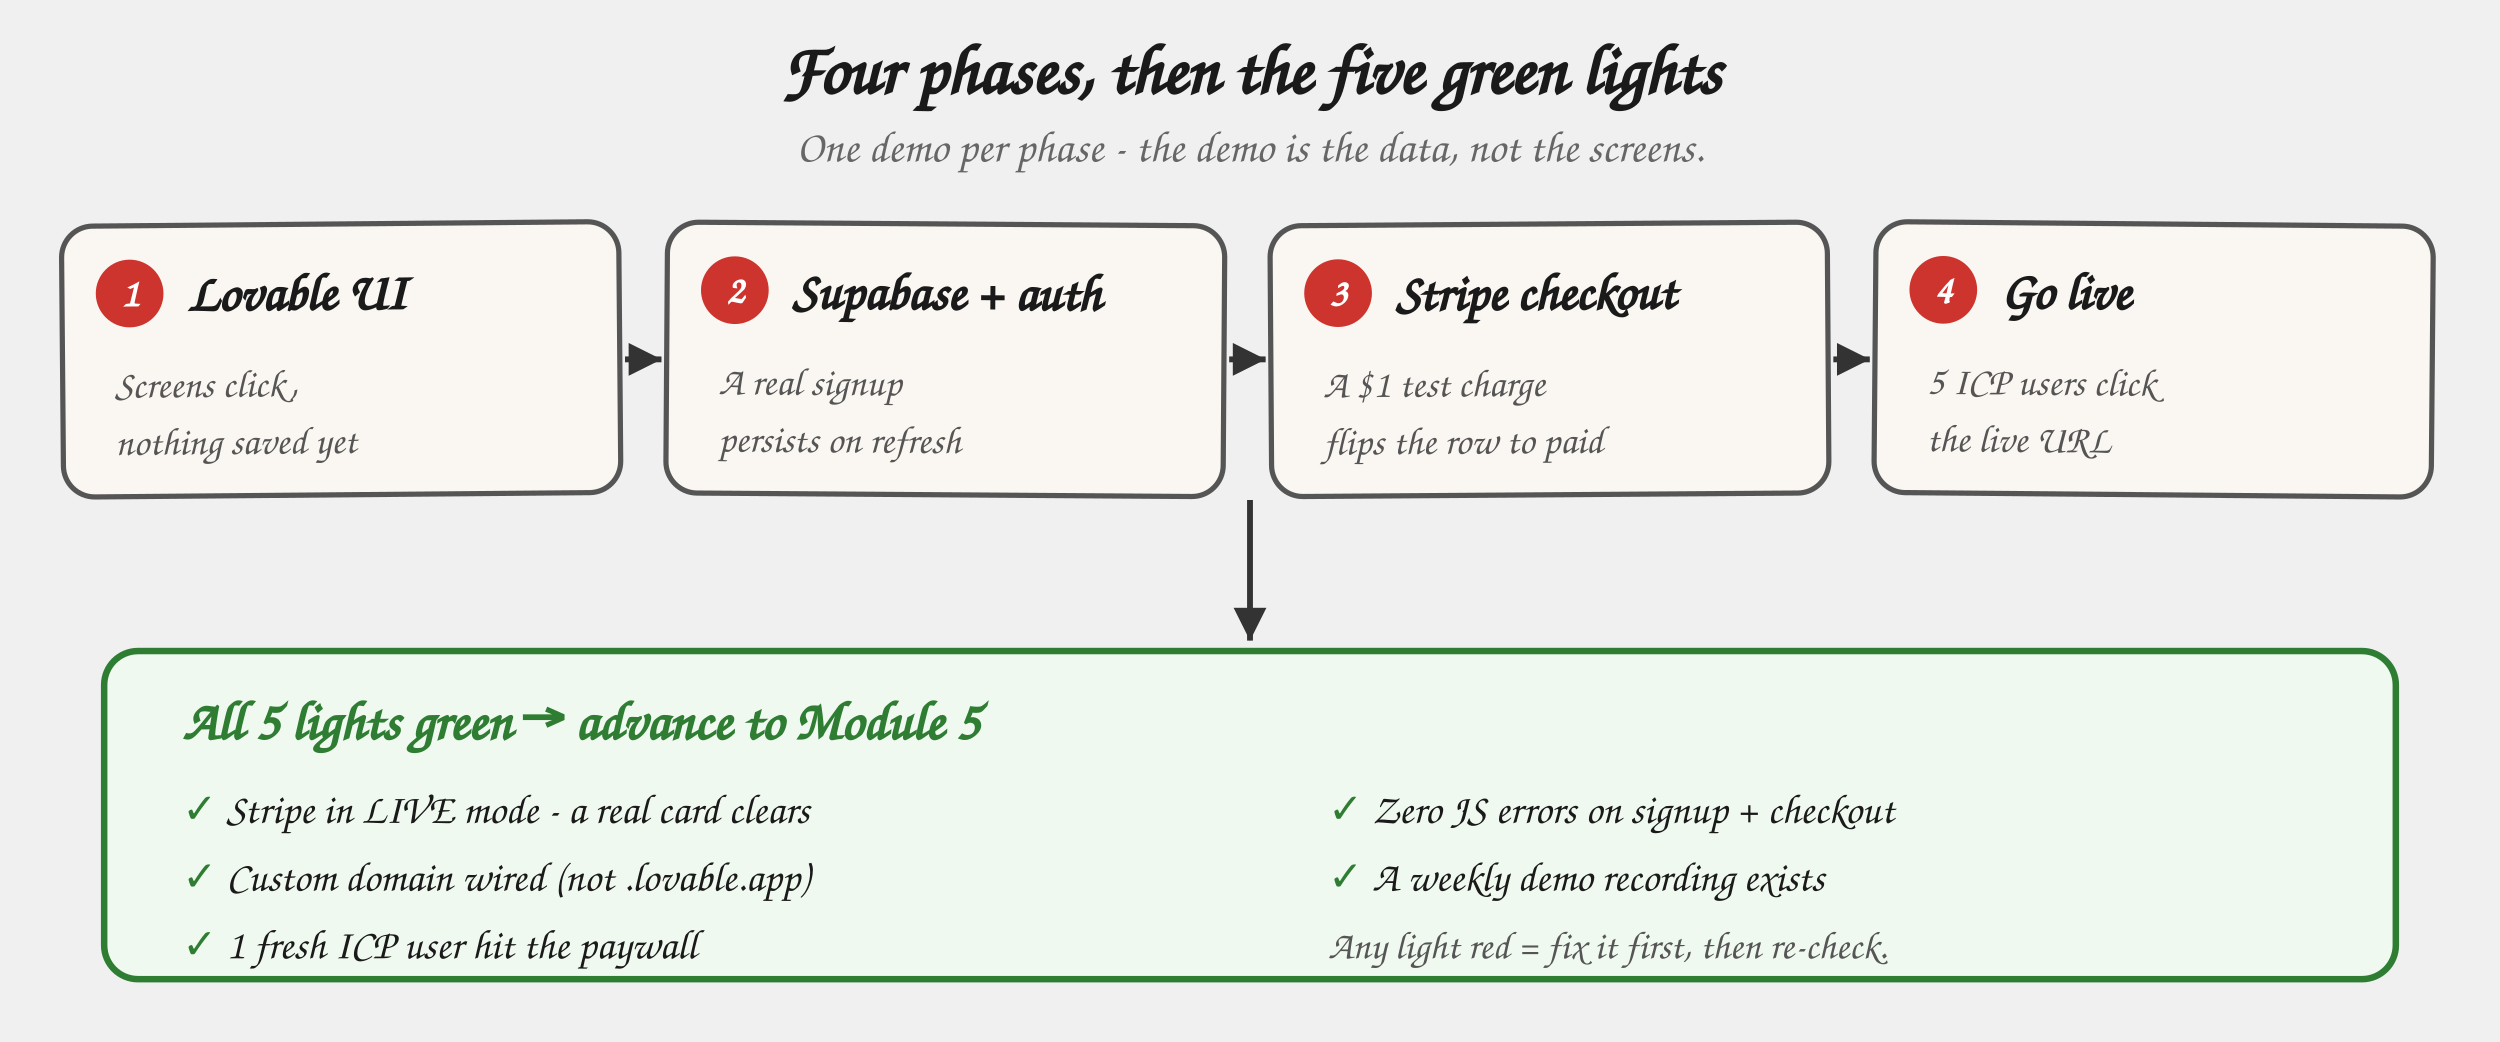
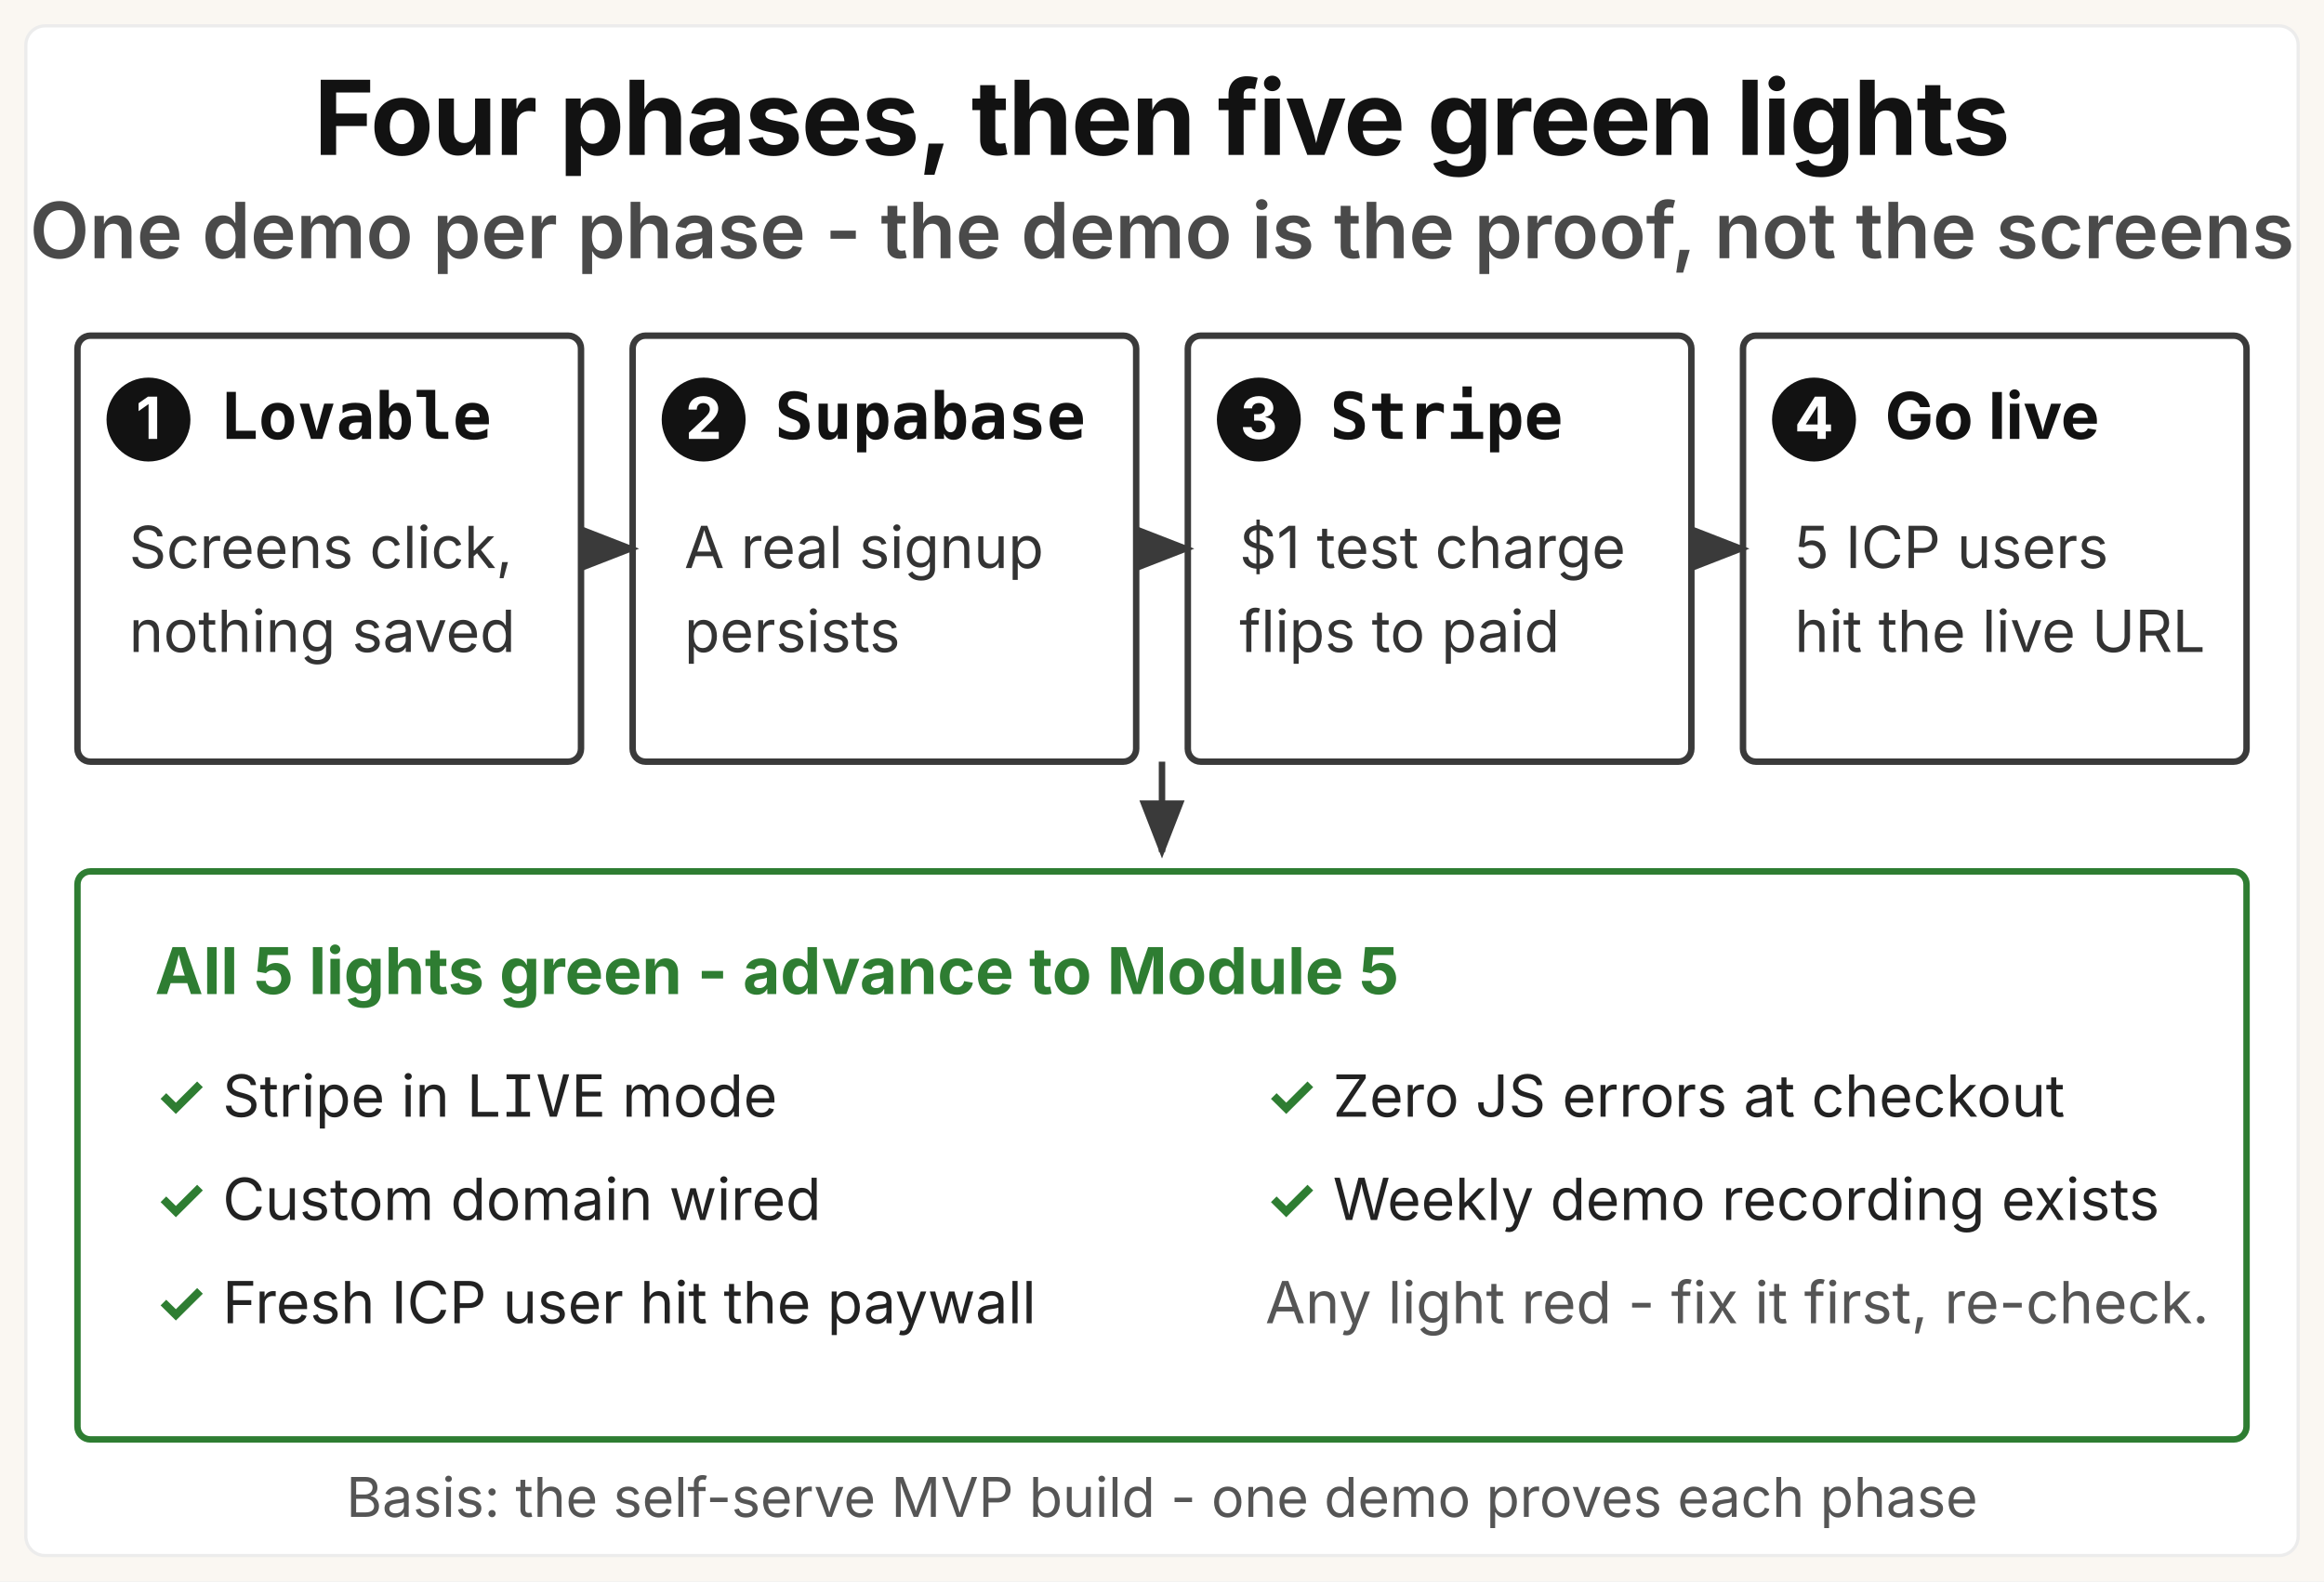
- <svg xmlns="http://www.w3.org/2000/svg" viewBox="0 0 960 400" role="img" aria-labelledby="bps-title">
+ <svg xmlns="http://www.w3.org/2000/svg" viewBox="0 0 720 490" role="img" aria-labelledby="bps-title bps-desc">
  <defs>
    <style>
-       .h      { font-family: "Caveat", "Patrick Hand", "Comic Sans MS", cursive; }
-       .title  { font-size: 27px; font-weight: 700; fill: #1a1a1a; }
-       .sub    { font-size: 17px; fill: #666; font-style: italic; }
-       .ph     { font-size: 20px; font-weight: 700; fill: #1a1a1a; }
-       .demo   { font-size: 15px; fill: #555; }
-       .num    { font-size: 15px; font-weight: 700; fill: #fff; }
-       .gate   { font-size: 21px; font-weight: 700; fill: #2e7d32; }
-       .light  { font-size: 16px; fill: #1a1a1a; }
-       .card   { fill: #faf7f2; stroke: #555; stroke-width: 2; }
-       .card-g { fill: #f0f9f0; stroke: #2e7d32; stroke-width: 2.5; }
-       .numdot { fill: #cc342d; }
-       .arrow  { stroke: #333; stroke-width: 2.25; fill: none; }
-       .tick   { font-size: 16px; font-weight: 700; fill: #2e7d32; }
+       .gk    { font-family: "Space Grotesk", "Inter", system-ui, sans-serif; }
+       .sys   { font-family: system-ui, -apple-system, "Segoe UI", sans-serif; }
+       .mono  { font-family: ui-monospace, "SF Mono", Menlo, Consolas, monospace; }
+       .title { font-size: 32px; font-weight: 700; fill: #121212; letter-spacing: -0.4px; }
+       .msg   { font-size: 24px; font-weight: 600; fill: #4a4a4a; }
+       .ph    { font-size: 20px; font-weight: 700; fill: #121212; }
+       .phm   { font-size: 20px; font-weight: 700; fill: #121212; }
+       .num   { font-size: 18px; font-weight: 700; fill: #ffffff; }
+       .demo  { font-size: 18px; font-weight: 400; fill: #333333; }
+       .gate  { font-size: 20px; font-weight: 700; fill: #2e7d32; }
+       .light { font-size: 18px; font-weight: 400; fill: #222222; }
+       .note  { font-size: 18px; font-weight: 400; fill: #555555; }
+       .basis { font-size: 17px; font-weight: 400; fill: #555555; }
    </style>
-     <marker id="bp-ah" viewBox="0 0 10 10" refX="8" refY="5" markerWidth="7" markerHeight="7" orient="auto-start-reverse">
-       <path d="M 0 1 L 8 5 L 0 9 z" fill="#333" />
+     <marker id="bp-tri" viewBox="0 0 9 7" refX="8" refY="3.5" markerWidth="9" markerHeight="7" orient="auto">
+       <path d="M0,0 L9,3.5 L0,7 z" fill="#3a3a3a" />
    </marker>
  </defs>
-   <text x="480" y="36" text-anchor="middle" class="h title">Four phases, then the five green lights</text>
-   <text x="480" y="62" text-anchor="middle" class="h sub">One demo per phase - the demo is the data, not the screens.</text>
-   <g transform="translate(24,86) rotate(-0.5 107 52)">
-     <rect width="214" height="104" rx="12" class="card" />
-     <circle cx="26" cy="26" r="13" class="numdot" />
-     <text x="26" y="31" text-anchor="middle" class="h num">1</text>
-     <text x="48" y="33" class="h ph">Lovable UI</text>
-     <text x="20" y="66" class="h demo">Screens click,</text>
-     <text x="20" y="88" class="h demo">nothing saved yet</text>
+   <rect width="720" height="490" fill="#faf7f2" />
+   <rect x="8" y="8" width="704" height="474" rx="6" fill="#ffffff" stroke="#ececec" stroke-width="1" />
+   <text x="360" y="48" text-anchor="middle" class="gk title">Four phases, then five green lights</text>
+   <text x="360" y="80" text-anchor="middle" class="gk msg">One demo per phase - the demo is the proof, not the screens</text>
+   <g>
+     <rect x="24" y="104" width="156" height="132" rx="4" fill="#ffffff" stroke="#3a3a3a" stroke-width="2" />
+     <circle cx="46" cy="130" r="13" fill="#121212" />
+     <text x="46" y="136" text-anchor="middle" class="gk num">1</text>
+     <text x="68" y="136" class="mono phm">Lovable</text>
+     <text x="40" y="176" class="sys demo">Screens click,</text>
+     <text x="40" y="202" class="sys demo">nothing saved</text>
  </g>
-   <g transform="translate(256,86) rotate(0.4 107 52)">
-     <rect width="214" height="104" rx="12" class="card" />
-     <circle cx="26" cy="26" r="13" class="numdot" />
-     <text x="26" y="31" text-anchor="middle" class="h num">2</text>
-     <text x="48" y="33" class="h ph">Supabase + auth</text>
-     <text x="20" y="66" class="h demo">A real signup</text>
-     <text x="20" y="88" class="h demo">persists on refresh</text>
+   <g>
+     <rect x="196" y="104" width="156" height="132" rx="4" fill="#ffffff" stroke="#3a3a3a" stroke-width="2" />
+     <circle cx="218" cy="130" r="13" fill="#121212" />
+     <text x="218" y="136" text-anchor="middle" class="gk num">2</text>
+     <text x="240" y="136" class="mono phm">Supabase</text>
+     <text x="212" y="176" class="sys demo">A real signup</text>
+     <text x="212" y="202" class="sys demo">persists</text>
  </g>
-   <g transform="translate(488,86) rotate(-0.4 107 52)">
-     <rect width="214" height="104" rx="12" class="card" />
-     <circle cx="26" cy="26" r="13" class="numdot" />
-     <text x="26" y="31" text-anchor="middle" class="h num">3</text>
-     <text x="48" y="33" class="h ph">Stripe checkout</text>
-     <text x="20" y="66" class="h demo">A $1 test charge</text>
-     <text x="20" y="88" class="h demo">flips the row to paid</text>
+   <g>
+     <rect x="368" y="104" width="156" height="132" rx="4" fill="#ffffff" stroke="#3a3a3a" stroke-width="2" />
+     <circle cx="390" cy="130" r="13" fill="#121212" />
+     <text x="390" y="136" text-anchor="middle" class="gk num">3</text>
+     <text x="412" y="136" class="mono phm">Stripe</text>
+     <text x="384" y="176" class="sys demo">$1 test charge</text>
+     <text x="384" y="202" class="sys demo">flips to paid</text>
  </g>
-   <g transform="translate(720,86) rotate(0.5 107 52)">
-     <rect width="214" height="104" rx="12" class="card" />
-     <circle cx="26" cy="26" r="13" class="numdot" />
-     <text x="26" y="31" text-anchor="middle" class="h num">4</text>
-     <text x="48" y="33" class="h ph">Go live</text>
-     <text x="20" y="66" class="h demo">5 ICP users click</text>
-     <text x="20" y="88" class="h demo">the live URL</text>
+   <g>
+     <rect x="540" y="104" width="156" height="132" rx="4" fill="#ffffff" stroke="#3a3a3a" stroke-width="2" />
+     <circle cx="562" cy="130" r="13" fill="#121212" />
+     <text x="562" y="136" text-anchor="middle" class="gk num">4</text>
+     <text x="584" y="136" class="gk ph">Go live</text>
+     <text x="556" y="176" class="sys demo">5 ICP users</text>
+     <text x="556" y="202" class="sys demo">hit the live URL</text>
  </g>
-   <path d="M 240 138 L 254 138" class="arrow" marker-end="url(#bp-ah)" />
-   <path d="M 472 138 L 486 138" class="arrow" marker-end="url(#bp-ah)" />
-   <path d="M 704 138 L 718 138" class="arrow" marker-end="url(#bp-ah)" />
-   <path d="M 480 192 L 480 246" class="arrow" marker-end="url(#bp-ah)" />
-   <g transform="translate(40,250)">
-     <rect width="880" height="126" rx="13" class="card-g" />
-     <text x="30" y="34" class="h gate">All 5 lights green → advance to Module 5</text>
-     <text x="30" y="66" class="h light">
-       <tspan class="tick">✓</tspan> Stripe in LIVE mode - a real card clears</text>
-     <text x="30" y="92" class="h light">
-       <tspan class="tick">✓</tspan> Custom domain wired (not .lovable.app)</text>
-     <text x="30" y="118" class="h light">
-       <tspan class="tick">✓</tspan> 1 fresh ICP user hit the paywall</text>
-     <text x="470" y="66" class="h light">
-       <tspan class="tick">✓</tspan> Zero JS errors on signup + checkout</text>
-     <text x="470" y="92" class="h light">
-       <tspan class="tick">✓</tspan> A weekly demo recording exists</text>
-     <text x="470" y="118" class="h demo">Any light red = fix it first, then re-check.</text>
-   </g>
+   <line x1="180" y1="170" x2="196" y2="170" stroke="#3a3a3a" stroke-width="2" marker-end="url(#bp-tri)" />
+   <line x1="352" y1="170" x2="368" y2="170" stroke="#3a3a3a" stroke-width="2" marker-end="url(#bp-tri)" />
+   <line x1="524" y1="170" x2="540" y2="170" stroke="#3a3a3a" stroke-width="2" marker-end="url(#bp-tri)" />
+   <line x1="360" y1="236" x2="360" y2="264" stroke="#3a3a3a" stroke-width="2" marker-end="url(#bp-tri)" />
+   <rect x="24" y="270" width="672" height="176" rx="4" fill="#ffffff" stroke="#2e7d32" stroke-width="2" />
+   <text x="48" y="308" class="gk gate">All 5 lights green - advance to Module 5</text>
+   <text x="48" y="346" class="sys light">
+     <tspan fill="#2e7d32" font-weight="700">✓</tspan> Stripe in <tspan class="mono">LIVE</tspan> mode</text>
+   <text x="48" y="378" class="sys light">
+     <tspan fill="#2e7d32" font-weight="700">✓</tspan> Custom domain wired</text>
+   <text x="48" y="410" class="sys light">
+     <tspan fill="#2e7d32" font-weight="700">✓</tspan> Fresh ICP user hit the paywall</text>
+   <text x="392" y="346" class="sys light">
+     <tspan fill="#2e7d32" font-weight="700">✓</tspan> Zero JS errors at checkout</text>
+   <text x="392" y="378" class="sys light">
+     <tspan fill="#2e7d32" font-weight="700">✓</tspan> Weekly demo recording exists</text>
+   <text x="392" y="410" class="sys note">Any light red - fix it first, re-check.</text>
+   <text x="360" y="470" text-anchor="middle" class="sys basis">Basis: the self-serve MVP build - one demo proves each phase</text>
</svg>
